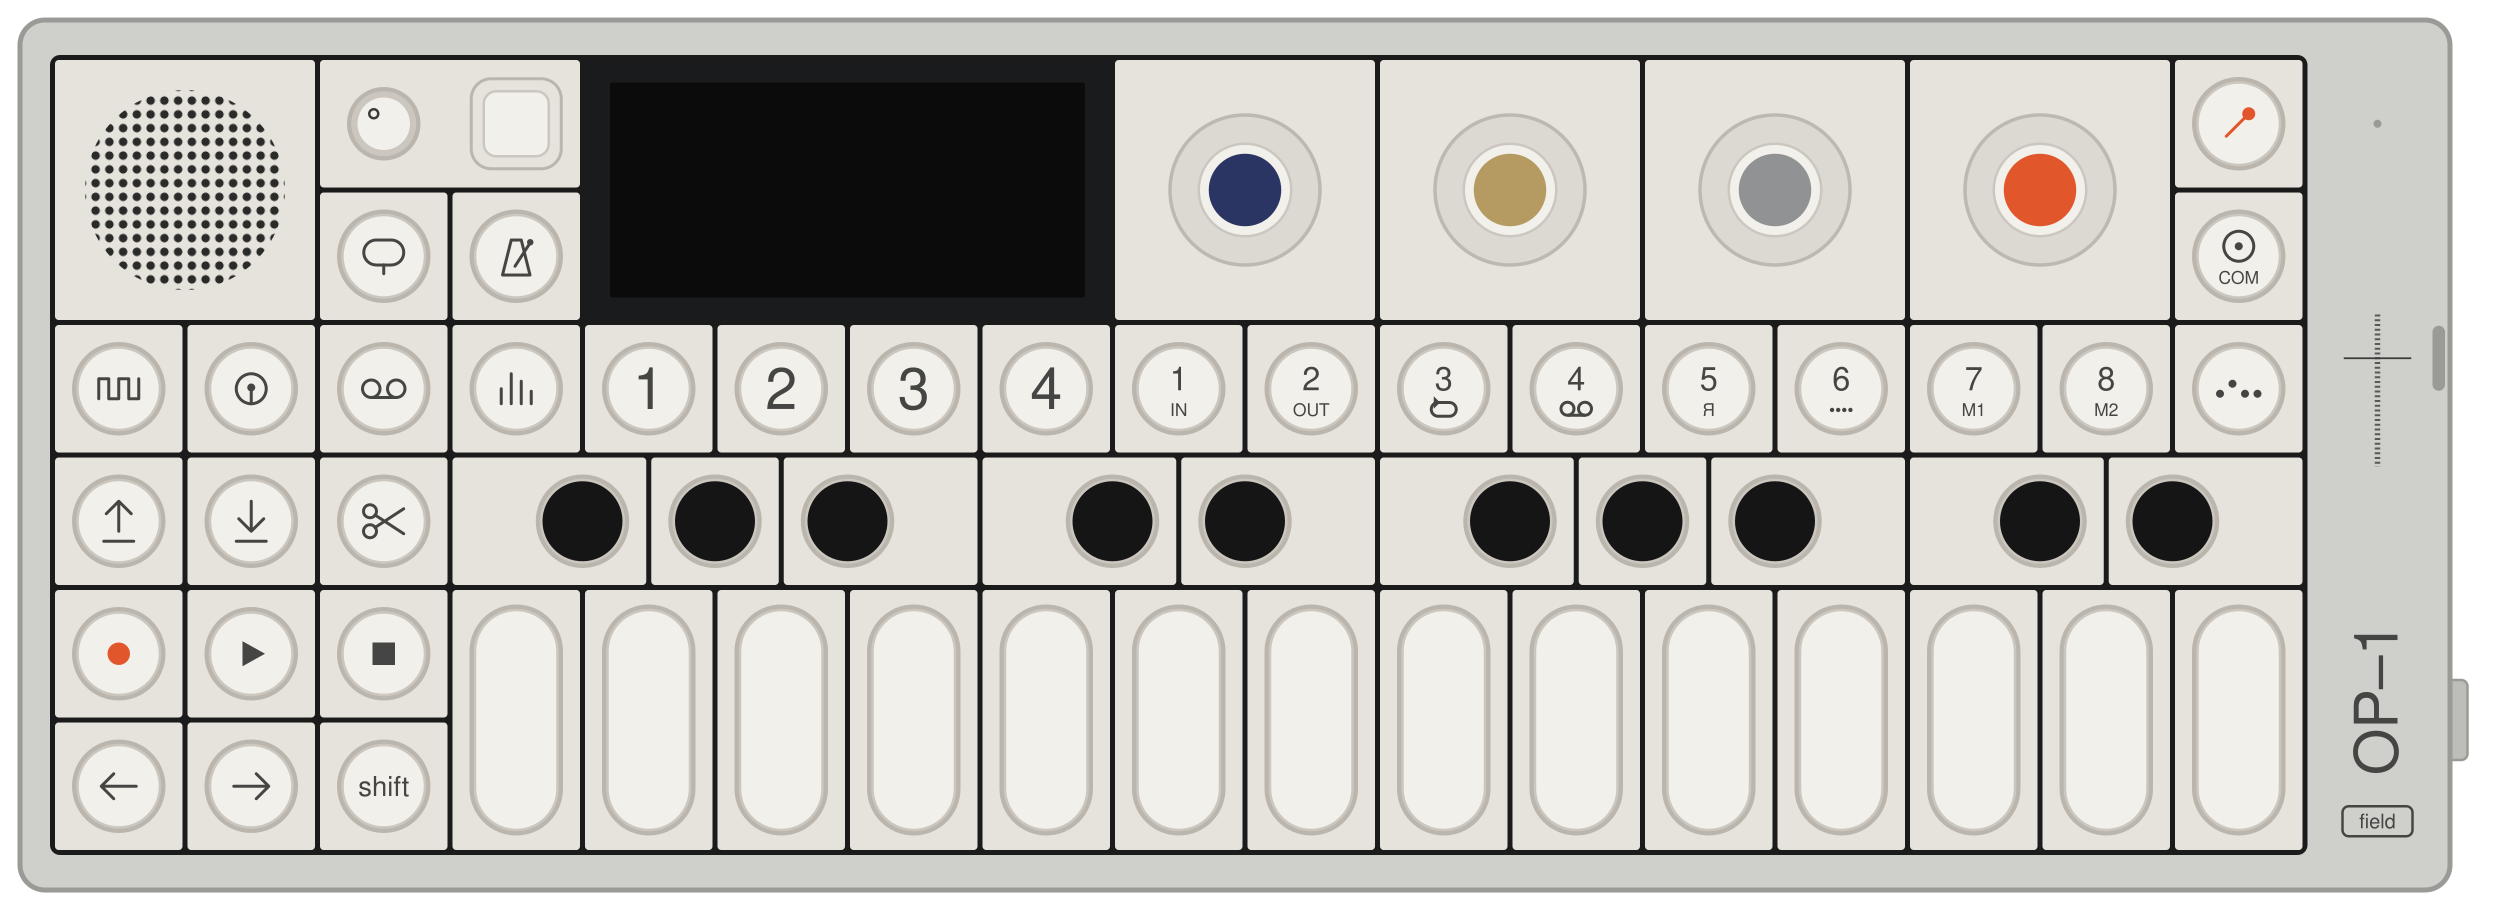
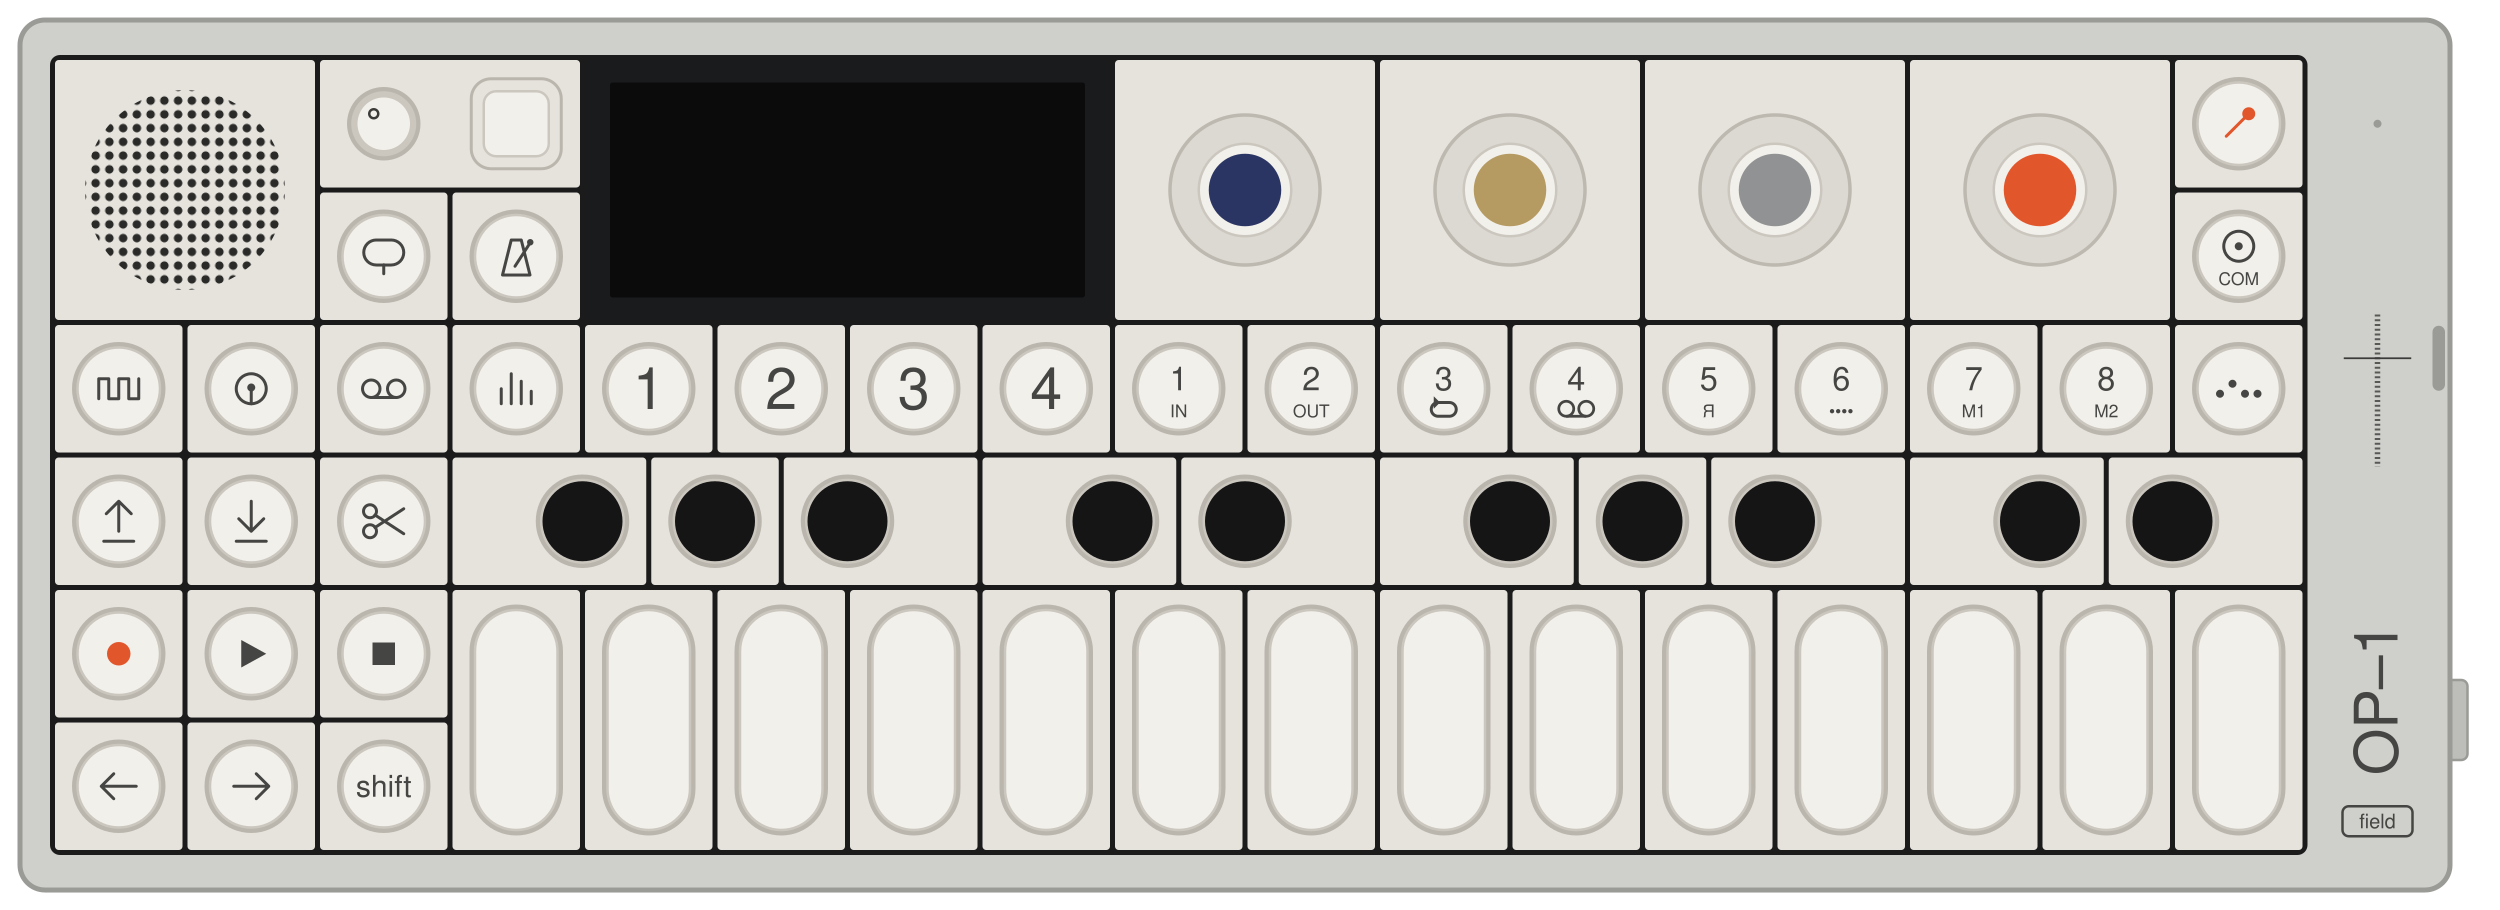
<svg xmlns="http://www.w3.org/2000/svg" viewBox="0 0 1000 364" role="img" aria-label="The OP-1 Field, seen from above" font-family="Helvetica Neue, Helvetica, Arial, sans-serif" text-anchor="middle">
  <defs>
    <pattern id="op-1-field-grille" x="30" y="32" width="5.5" height="5.5" patternUnits="userSpaceOnUse">
      <circle cx="2.75" cy="2.75" r="1.7" fill="var(--dw-hole, #2a2a29)" />
    </pattern>
  </defs>
  <rect id="power" x="976" y="272" width="11" height="32" rx="2.5" fill="var(--dw-switch, #bdbdb9)" stroke="var(--dw-edge, #9a9a96)" stroke-width="1" />
  <rect x="8" y="8" width="972" height="348" rx="10" fill="var(--dw-body, #cfcfcc)" stroke="var(--dw-edge, #9a9a96)" stroke-width="2" />
  <rect id="usb" x="973" y="130.3" width="5" height="26" rx="2.5" fill="var(--dw-edge, #9a9a96)" />
  <path d="M937.5 143.3h27" fill="none" stroke="var(--dw-mark, #3b3b3a)" stroke-width=".7" />
  <path d="M951 125.8v60.9" fill="none" stroke="var(--dw-mark, #3b3b3a)" stroke-width="2.2" stroke-dasharray=".8 1.1" stroke-opacity=".8" />
  <rect x="20" y="22" width="903" height="320" rx="4" fill="var(--dw-line, #1b1b1c)" />
  <path d="M23.5 25.5h101v101h-101zM129.5 25.5h101v48h-101zM129.5 78.5h48v48h-48zM182.5 78.5h48v48h-48zM447.5 25.5h101v101h-101zM553.5 25.5h101v101h-101zM659.5 25.5h101v101h-101zM765.5 25.5h101v101h-101zM871.5 25.5h48v48h-48zM871.5 78.5h48v48h-48zM23.5 131.5h48v48h-48zM76.5 131.5h48v48h-48zM129.5 131.5h48v48h-48zM182.5 131.5h48v48h-48zM235.5 131.5h48v48h-48zM288.5 131.5h48v48h-48zM341.5 131.5h48v48h-48zM394.5 131.5h48v48h-48zM447.5 131.5h48v48h-48zM500.5 131.5h48v48h-48zM553.5 131.5h48v48h-48zM606.5 131.5h48v48h-48zM659.5 131.5h48v48h-48zM712.5 131.5h48v48h-48zM765.5 131.5h48v48h-48zM818.5 131.5h48v48h-48zM871.5 131.5h48v48h-48zM23.5 184.5h48v48h-48zM76.5 184.5h48v48h-48zM129.5 184.5h48v48h-48zM23.5 237.5h48v48h-48zM76.5 237.5h48v48h-48zM129.5 237.5h48v48h-48zM23.5 290.5h48v48h-48zM76.5 290.5h48v48h-48zM129.5 290.5h48v48h-48zM182.5 184.5h74.5v48h-74.5zM262 184.5h48v48h-48zM315 184.5h74.5v48h-74.5zM394.5 184.5h74.5v48h-74.5zM474 184.5h74.5v48h-74.5zM553.5 184.5h74.5v48h-74.5zM633 184.5h48v48h-48zM686 184.5h74.5v48h-74.5zM765.5 184.5h74.5v48h-74.5zM845 184.5h74.5v48h-74.5zM182.5 237.5h48v101h-48zM235.5 237.5h48v101h-48zM288.5 237.5h48v101h-48zM341.5 237.5h48v101h-48zM394.5 237.5h48v101h-48zM447.5 237.5h48v101h-48zM500.5 237.5h48v101h-48zM553.5 237.5h48v101h-48zM606.5 237.5h48v101h-48zM659.5 237.5h48v101h-48zM712.5 237.5h48v101h-48zM765.5 237.5h48v101h-48zM818.5 237.5h48v101h-48zM871.5 237.5h48v101h-48z" fill="var(--dw-tile, #e6e3dd)" stroke="var(--dw-tile, #e6e3dd)" stroke-width="3" stroke-linejoin="round" />
  <circle cx="74" cy="76" r="40" fill="url(#op-1-field-grille)" />
  <rect id="screen" x="234" y="24" width="210" height="104" rx="3" fill="var(--dw-glass, #1a1b1d)" />
  <rect x="244" y="33" width="190" height="86" rx="1" fill="var(--dw-screen, #0b0b0c)" />
  <circle cx="951" cy="49.5" r="1.6" fill="var(--dw-edge, #9a9a96)" />
  <g id="knob-1">
    <circle cx="498" cy="76" r="30" fill="var(--dw-dish, #dcd9d2)" stroke="var(--dw-dish-edge, #bdb9b0)" stroke-width="1.4" />
    <circle cx="498" cy="76" r="18.5" fill="var(--dw-collar, #f2f0eb)" stroke="var(--dw-key-edge, #cbc7bf)" stroke-width="1" />
    <circle cx="498" cy="76" r="14.5" fill="var(--dw-knob-1, #2b3563)" />
  </g>
  <g id="knob-2">
    <circle cx="604" cy="76" r="30" fill="var(--dw-dish, #dcd9d2)" stroke="var(--dw-dish-edge, #bdb9b0)" stroke-width="1.4" />
    <circle cx="604" cy="76" r="18.5" fill="var(--dw-collar, #f2f0eb)" stroke="var(--dw-key-edge, #cbc7bf)" stroke-width="1" />
    <circle cx="604" cy="76" r="14.5" fill="var(--dw-knob-2, #b59a62)" />
  </g>
  <g id="knob-3">
    <circle cx="710" cy="76" r="30" fill="var(--dw-dish, #dcd9d2)" stroke="var(--dw-dish-edge, #bdb9b0)" stroke-width="1.4" />
    <circle cx="710" cy="76" r="18.5" fill="var(--dw-collar, #f2f0eb)" stroke="var(--dw-key-edge, #cbc7bf)" stroke-width="1" />
    <circle cx="710" cy="76" r="14.5" fill="var(--dw-knob-3, #909293)" />
  </g>
  <g id="knob-4">
    <circle cx="816" cy="76" r="30" fill="var(--dw-dish, #dcd9d2)" stroke="var(--dw-dish-edge, #bdb9b0)" stroke-width="1.4" />
    <circle cx="816" cy="76" r="18.5" fill="var(--dw-collar, #f2f0eb)" stroke="var(--dw-key-edge, #cbc7bf)" stroke-width="1" />
    <circle cx="816" cy="76" r="14.5" fill="var(--dw-knob-4, #e2562b)" />
  </g>
  <g id="volume">
    <circle cx="153.5" cy="49.5" r="14.7" fill="var(--dw-well, #bab6ad)" />
    <circle cx="153.5" cy="49.5" r="12.5" fill="var(--dw-key-edge, #cbc7bf)" stroke="var(--dw-key-edge, #cbc7bf)" stroke-width="1" />
    <circle cx="153.5" cy="49.5" r="10.5" fill="var(--dw-volume, #f2f0eb)" />
    <circle cx="149.5" cy="45.5" r="1.8" fill="none" stroke="var(--dw-mark, #3b3b3a)" />
  </g>
  <rect x="188.5" y="31.5" width="36" height="36" rx="8" fill="var(--dw-tile, #e6e3dd)" stroke="var(--dw-well, #bab6ad)" stroke-width="1.2" />
  <rect x="193.5" y="36.5" width="26" height="26" rx="5" fill="var(--dw-key, #f2f0eb)" stroke="var(--dw-key-edge, #cbc7bf)" stroke-width="1" />
  <g id="key-help">
    <circle cx="153.5" cy="102.5" r="18.7" fill="var(--dw-well, #bab6ad)" />
    <circle cx="153.5" cy="102.5" r="16.5" fill="var(--dw-key, #f2f0eb)" stroke="var(--dw-key-edge, #cbc7bf)" stroke-width="1" />
    <rect x="145.5" y="96" width="16" height="10" rx="5" fill="none" stroke="var(--dw-ink, #454543)" stroke-width="1.2" stroke-linecap="round" stroke-linejoin="round" />
    <path d="M153.5 106v3.5" fill="none" stroke="var(--dw-ink, #454543)" stroke-width="1.2" stroke-linecap="round" stroke-linejoin="round" />
  </g>
  <g id="key-tempo">
    <circle cx="206.5" cy="102.5" r="18.7" fill="var(--dw-well, #bab6ad)" />
    <circle cx="206.5" cy="102.5" r="16.5" fill="var(--dw-key, #f2f0eb)" stroke="var(--dw-key-edge, #cbc7bf)" stroke-width="1" />
    <path d="M201 110h11l-3.5-14h-4zM206 106.5l5.5-8.5" fill="none" stroke="var(--dw-ink, #454543)" stroke-width="1.2" stroke-linecap="round" stroke-linejoin="round" />
    <circle cx="212.1" cy="96.9" r="1.3" fill="var(--dw-ink, #454543)" />
  </g>
  <g id="key-mic">
    <circle cx="895.5" cy="49.5" r="18.7" fill="var(--dw-well, #bab6ad)" />
    <circle cx="895.5" cy="49.5" r="16.5" fill="var(--dw-key, #f2f0eb)" stroke="var(--dw-key-edge, #cbc7bf)" stroke-width="1" />
    <path d="M890.5 54.5l8-8" fill="none" stroke="var(--dw-accent, #e2562b)" stroke-width="1.2" stroke-linecap="round" stroke-linejoin="round" />
    <circle cx="899.5" cy="45.5" r="2.6" fill="var(--dw-accent, #e2562b)" />
  </g>
  <g id="key-com">
    <circle cx="895.5" cy="102.5" r="18.7" fill="var(--dw-well, #bab6ad)" />
    <circle cx="895.5" cy="102.5" r="16.5" fill="var(--dw-key, #f2f0eb)" stroke="var(--dw-key-edge, #cbc7bf)" stroke-width="1" />
    <circle cx="895.5" cy="98.5" r="6" fill="none" stroke="var(--dw-ink, #454543)" stroke-width="1.2" stroke-linecap="round" stroke-linejoin="round" />
    <circle cx="895.5" cy="98.5" r="1.6" fill="var(--dw-ink, #454543)" />
-     <text x="895.5" y="113.5" font-size="7" font-weight="500" fill="var(--dw-ink, #454543)">COM</text>
+     <text x="895.5" y="114" font-size="7" font-weight="500" fill="var(--dw-ink, #454543)">COM</text>
  </g>
  <g id="key-mode-1">
    <circle cx="47.5" cy="155.5" r="18.7" fill="var(--dw-well, #bab6ad)" />
    <circle cx="47.5" cy="155.5" r="16.5" fill="var(--dw-key, #f2f0eb)" stroke="var(--dw-key-edge, #cbc7bf)" stroke-width="1" />
    <path d="M39.5 159.5v-8h4v8h4v-8h4v8h4v-8" fill="none" stroke="var(--dw-ink, #454543)" stroke-width="1.2" stroke-linecap="round" stroke-linejoin="round" />
  </g>
  <g id="key-mode-2">
    <circle cx="100.5" cy="155.5" r="18.7" fill="var(--dw-well, #bab6ad)" />
    <circle cx="100.5" cy="155.5" r="16.5" fill="var(--dw-key, #f2f0eb)" stroke="var(--dw-key-edge, #cbc7bf)" stroke-width="1" />
    <circle cx="100.5" cy="155.5" r="6" fill="none" stroke="var(--dw-ink, #454543)" stroke-width="1.2" stroke-linecap="round" stroke-linejoin="round" />
    <circle cx="100.5" cy="155" r="1.6" fill="var(--dw-ink, #454543)" />
    <path d="M100.5 156.5v5" fill="none" stroke="var(--dw-ink, #454543)" stroke-width="1.2" stroke-linecap="round" stroke-linejoin="round" />
  </g>
  <g id="key-mode-3">
    <circle cx="153.5" cy="155.5" r="18.7" fill="var(--dw-well, #bab6ad)" />
    <circle cx="153.5" cy="155.5" r="16.5" fill="var(--dw-key, #f2f0eb)" stroke="var(--dw-key-edge, #cbc7bf)" stroke-width="1" />
    <circle cx="148.5" cy="155.5" r="3.5" fill="none" stroke="var(--dw-ink, #454543)" stroke-width="1.2" stroke-linecap="round" stroke-linejoin="round" />
    <circle cx="158.5" cy="155.5" r="3.5" fill="none" stroke="var(--dw-ink, #454543)" stroke-width="1.2" stroke-linecap="round" stroke-linejoin="round" />
    <path d="M148.5 159h10" fill="none" stroke="var(--dw-ink, #454543)" stroke-width="1.2" stroke-linecap="round" stroke-linejoin="round" />
  </g>
  <g id="key-mode-4">
    <circle cx="206.5" cy="155.5" r="18.7" fill="var(--dw-well, #bab6ad)" />
    <circle cx="206.5" cy="155.5" r="16.5" fill="var(--dw-key, #f2f0eb)" stroke="var(--dw-key-edge, #cbc7bf)" stroke-width="1" />
    <path d="M200.5 161.5v-6m4 6v-12m4 12v-9m4 9v-5" fill="none" stroke="var(--dw-ink, #454543)" stroke-width="1.2" stroke-linecap="round" stroke-linejoin="round" />
  </g>
  <g id="key-t1">
    <circle cx="259.5" cy="155.5" r="18.7" fill="var(--dw-well, #bab6ad)" />
    <circle cx="259.5" cy="155.5" r="16.5" fill="var(--dw-key, #f2f0eb)" stroke="var(--dw-key-edge, #cbc7bf)" stroke-width="1" />
    <text x="259.5" y="163.6" font-size="23" font-weight="200" fill="var(--dw-ink, #454543)">1</text>
  </g>
  <g id="key-t2">
    <circle cx="312.5" cy="155.5" r="18.7" fill="var(--dw-well, #bab6ad)" />
    <circle cx="312.5" cy="155.5" r="16.5" fill="var(--dw-key, #f2f0eb)" stroke="var(--dw-key-edge, #cbc7bf)" stroke-width="1" />
    <text x="312.5" y="163.6" font-size="23" font-weight="200" fill="var(--dw-ink, #454543)">2</text>
  </g>
  <g id="key-t3">
    <circle cx="365.5" cy="155.5" r="18.7" fill="var(--dw-well, #bab6ad)" />
    <circle cx="365.5" cy="155.5" r="16.5" fill="var(--dw-key, #f2f0eb)" stroke="var(--dw-key-edge, #cbc7bf)" stroke-width="1" />
    <text x="365.5" y="163.6" font-size="23" font-weight="200" fill="var(--dw-ink, #454543)">3</text>
  </g>
  <g id="key-t4">
    <circle cx="418.5" cy="155.5" r="18.7" fill="var(--dw-well, #bab6ad)" />
    <circle cx="418.5" cy="155.5" r="16.5" fill="var(--dw-key, #f2f0eb)" stroke="var(--dw-key-edge, #cbc7bf)" stroke-width="1" />
    <text x="418.5" y="163.6" font-size="23" font-weight="200" fill="var(--dw-ink, #454543)">4</text>
  </g>
  <g id="key-1">
    <circle cx="471.5" cy="155.5" r="18.7" fill="var(--dw-well, #bab6ad)" />
    <circle cx="471.5" cy="155.5" r="16.5" fill="var(--dw-key, #f2f0eb)" stroke="var(--dw-key-edge, #cbc7bf)" stroke-width="1" />
    <text x="471.5" y="156.1" font-size="13" font-weight="300" fill="var(--dw-ink, #454543)">1</text>
-     <text x="471.5" y="166.4" font-size="7" font-weight="500" fill="var(--dw-ink, #454543)">IN</text>
+     <text x="471.5" y="166.9" font-size="7" font-weight="500" fill="var(--dw-ink, #454543)">IN</text>
  </g>
  <g id="key-2">
    <circle cx="524.5" cy="155.5" r="18.7" fill="var(--dw-well, #bab6ad)" />
    <circle cx="524.5" cy="155.5" r="16.5" fill="var(--dw-key, #f2f0eb)" stroke="var(--dw-key-edge, #cbc7bf)" stroke-width="1" />
    <text x="524.5" y="156.1" font-size="13" font-weight="300" fill="var(--dw-ink, #454543)">2</text>
-     <text x="524.5" y="166.4" font-size="7" font-weight="500" fill="var(--dw-ink, #454543)">OUT</text>
+     <text x="524.5" y="166.9" font-size="7" font-weight="500" fill="var(--dw-ink, #454543)">OUT</text>
  </g>
  <g id="key-3">
    <circle cx="577.5" cy="155.5" r="18.7" fill="var(--dw-well, #bab6ad)" />
    <circle cx="577.5" cy="155.5" r="16.5" fill="var(--dw-key, #f2f0eb)" stroke="var(--dw-key-edge, #cbc7bf)" stroke-width="1" />
    <text x="577.5" y="156.1" font-size="13" font-weight="300" fill="var(--dw-ink, #454543)">3</text>
    <rect x="572.5" y="161" width="10" height="5.5" rx="2.75" fill="none" stroke="var(--dw-ink, #454543)" stroke-width="1.2" />
    <path d="M576 161l-2.5-2.5v5z" fill="var(--dw-ink, #454543)" />
  </g>
  <g id="key-4">
    <circle cx="630.5" cy="155.5" r="18.7" fill="var(--dw-well, #bab6ad)" />
    <circle cx="630.5" cy="155.5" r="16.5" fill="var(--dw-key, #f2f0eb)" stroke="var(--dw-key-edge, #cbc7bf)" stroke-width="1" />
    <text x="630.5" y="156.1" font-size="13" font-weight="300" fill="var(--dw-ink, #454543)">4</text>
-     <circle cx="627" cy="163.5" r="2.6" fill="none" stroke="var(--dw-ink, #454543)" stroke-width="1.2" />
-     <circle cx="634" cy="163.5" r="2.6" fill="none" stroke="var(--dw-ink, #454543)" stroke-width="1.2" />
-     <path d="M627 166.1h7" fill="none" stroke="var(--dw-ink, #454543)" stroke-width="1.2" />
+     <circle cx="626.5" cy="163.5" r="3" fill="none" stroke="var(--dw-ink, #454543)" stroke-width="1.1" />
+     <circle cx="634.5" cy="163.5" r="3" fill="none" stroke="var(--dw-ink, #454543)" stroke-width="1.1" />
+     <path d="M626.5 166.5h8" fill="none" stroke="var(--dw-ink, #454543)" stroke-width="1.1" />
  </g>
  <g id="key-5">
    <circle cx="683.5" cy="155.5" r="18.7" fill="var(--dw-well, #bab6ad)" />
    <circle cx="683.5" cy="155.5" r="16.5" fill="var(--dw-key, #f2f0eb)" stroke="var(--dw-key-edge, #cbc7bf)" stroke-width="1" />
    <text x="683.5" y="156.1" font-size="13" font-weight="300" fill="var(--dw-ink, #454543)">5</text>
-     <text x="683.5" y="166.4" font-size="7" font-weight="500" fill="var(--dw-ink, #454543)">Я</text>
+     <text x="683.5" y="166.9" font-size="7" font-weight="500" fill="var(--dw-ink, #454543)">Я</text>
  </g>
  <g id="key-6">
    <circle cx="736.5" cy="155.5" r="18.7" fill="var(--dw-well, #bab6ad)" />
    <circle cx="736.5" cy="155.5" r="16.5" fill="var(--dw-key, #f2f0eb)" stroke="var(--dw-key-edge, #cbc7bf)" stroke-width="1" />
    <text x="736.5" y="156.1" font-size="13" font-weight="300" fill="var(--dw-ink, #454543)">6</text>
-     <text x="736.5" y="166.4" font-size="7" font-weight="500" fill="var(--dw-ink, #454543)">••••</text>
+     <text x="736.5" y="166.9" font-size="7" font-weight="500" fill="var(--dw-ink, #454543)">••••</text>
  </g>
  <g id="key-7">
    <circle cx="789.5" cy="155.5" r="18.7" fill="var(--dw-well, #bab6ad)" />
    <circle cx="789.5" cy="155.5" r="16.5" fill="var(--dw-key, #f2f0eb)" stroke="var(--dw-key-edge, #cbc7bf)" stroke-width="1" />
    <text x="789.5" y="156.1" font-size="13" font-weight="300" fill="var(--dw-ink, #454543)">7</text>
-     <text x="789.5" y="166.4" font-size="7" font-weight="500" fill="var(--dw-ink, #454543)">M1</text>
+     <text x="789.5" y="166.9" font-size="7" font-weight="500" fill="var(--dw-ink, #454543)">M1</text>
  </g>
  <g id="key-8">
    <circle cx="842.5" cy="155.5" r="18.7" fill="var(--dw-well, #bab6ad)" />
    <circle cx="842.5" cy="155.5" r="16.5" fill="var(--dw-key, #f2f0eb)" stroke="var(--dw-key-edge, #cbc7bf)" stroke-width="1" />
    <text x="842.5" y="156.1" font-size="13" font-weight="300" fill="var(--dw-ink, #454543)">8</text>
-     <text x="842.5" y="166.4" font-size="7" font-weight="500" fill="var(--dw-ink, #454543)">M2</text>
+     <text x="842.5" y="166.9" font-size="7" font-weight="500" fill="var(--dw-ink, #454543)">M2</text>
  </g>
  <g id="key-sequencer">
    <circle cx="895.5" cy="155.5" r="18.7" fill="var(--dw-well, #bab6ad)" />
    <circle cx="895.5" cy="155.5" r="16.5" fill="var(--dw-key, #f2f0eb)" stroke="var(--dw-key-edge, #cbc7bf)" stroke-width="1" />
    <circle cx="888" cy="157.5" r="1.6" fill="var(--dw-ink, #454543)" />
    <circle cx="893" cy="153.5" r="1.6" fill="var(--dw-ink, #454543)" />
    <circle cx="898" cy="157.5" r="1.6" fill="var(--dw-ink, #454543)" />
    <circle cx="903" cy="157.5" r="1.6" fill="var(--dw-ink, #454543)" />
  </g>
  <g id="key-lift">
    <circle cx="47.5" cy="208.5" r="18.7" fill="var(--dw-well, #bab6ad)" />
    <circle cx="47.5" cy="208.5" r="16.5" fill="var(--dw-key, #f2f0eb)" stroke="var(--dw-key-edge, #cbc7bf)" stroke-width="1" />
    <path d="M47.5 212.5v-12m-5 5l5-5 5 5M41.5 216.5h12" fill="none" stroke="var(--dw-ink, #454543)" stroke-width="1.2" stroke-linecap="round" stroke-linejoin="round" />
  </g>
  <g id="key-drop">
    <circle cx="100.5" cy="208.5" r="18.7" fill="var(--dw-well, #bab6ad)" />
    <circle cx="100.5" cy="208.5" r="16.5" fill="var(--dw-key, #f2f0eb)" stroke="var(--dw-key-edge, #cbc7bf)" stroke-width="1" />
    <path d="M100.5 200.5v12m-5-5l5 5 5-5M94.5 216.5h12" fill="none" stroke="var(--dw-ink, #454543)" stroke-width="1.2" stroke-linecap="round" stroke-linejoin="round" />
  </g>
  <g id="key-split">
    <circle cx="153.5" cy="208.5" r="18.7" fill="var(--dw-well, #bab6ad)" />
    <circle cx="153.5" cy="208.5" r="16.5" fill="var(--dw-key, #f2f0eb)" stroke="var(--dw-key-edge, #cbc7bf)" stroke-width="1" />
    <circle cx="148" cy="204.5" r="2.6" fill="none" stroke="var(--dw-ink, #454543)" stroke-width="1.2" stroke-linecap="round" stroke-linejoin="round" />
    <circle cx="148" cy="212.5" r="2.6" fill="none" stroke="var(--dw-ink, #454543)" stroke-width="1.2" stroke-linecap="round" stroke-linejoin="round" />
    <path d="M150 211l11.5-7.5M150 206l11.5 7.5" fill="none" stroke="var(--dw-ink, #454543)" stroke-width="1.2" stroke-linecap="round" stroke-linejoin="round" />
  </g>
  <g id="key-rec">
    <circle cx="47.5" cy="261.5" r="18.7" fill="var(--dw-well, #bab6ad)" />
    <circle cx="47.5" cy="261.5" r="16.5" fill="var(--dw-key, #f2f0eb)" stroke="var(--dw-key-edge, #cbc7bf)" stroke-width="1" />
-     <circle cx="47.5" cy="261.5" r="4.5" fill="var(--dw-accent, #e2562b)" />
+     <circle cx="47.5" cy="261.5" r="4.7" fill="var(--dw-accent, #e2562b)" />
  </g>
  <g id="key-play">
    <circle cx="100.5" cy="261.5" r="18.7" fill="var(--dw-well, #bab6ad)" />
    <circle cx="100.5" cy="261.5" r="16.5" fill="var(--dw-key, #f2f0eb)" stroke="var(--dw-key-edge, #cbc7bf)" stroke-width="1" />
-     <path d="M97 256.5v10l9-5z" fill="var(--dw-ink, #454543)" />
+     <path d="M96.5 256v11l10-5.5z" fill="var(--dw-ink, #454543)" />
  </g>
  <g id="key-stop">
    <circle cx="153.5" cy="261.5" r="18.7" fill="var(--dw-well, #bab6ad)" />
    <circle cx="153.5" cy="261.5" r="16.5" fill="var(--dw-key, #f2f0eb)" stroke="var(--dw-key-edge, #cbc7bf)" stroke-width="1" />
    <rect x="149" y="257" width="9" height="9" fill="var(--dw-ink, #454543)" />
  </g>
  <g id="key-shift">
    <circle cx="153.5" cy="314.5" r="18.7" fill="var(--dw-well, #bab6ad)" />
    <circle cx="153.5" cy="314.5" r="16.5" fill="var(--dw-key, #f2f0eb)" stroke="var(--dw-key-edge, #cbc7bf)" stroke-width="1" />
-     <text x="153.5" y="318.4" font-size="11" font-weight="400" fill="var(--dw-ink, #454543)">shift</text>
+     <text x="153.5" y="318.7" font-size="12" font-weight="400" fill="var(--dw-ink, #454543)">shift</text>
  </g>
  <g id="key-left">
    <circle cx="47.5" cy="314.5" r="18.7" fill="var(--dw-well, #bab6ad)" />
    <circle cx="47.5" cy="314.5" r="16.5" fill="var(--dw-key, #f2f0eb)" stroke="var(--dw-key-edge, #cbc7bf)" stroke-width="1" />
    <path d="M54.5 314.5h-14m5-5l-5 5 5 5" fill="none" stroke="var(--dw-ink, #454543)" stroke-width="1.2" stroke-linecap="round" stroke-linejoin="round" />
  </g>
  <g id="key-right">
    <circle cx="100.5" cy="314.5" r="18.7" fill="var(--dw-well, #bab6ad)" />
    <circle cx="100.5" cy="314.5" r="16.5" fill="var(--dw-key, #f2f0eb)" stroke="var(--dw-key-edge, #cbc7bf)" stroke-width="1" />
    <path d="M93.5 314.5h14m-5-5l5 5-5 5" fill="none" stroke="var(--dw-ink, #454543)" stroke-width="1.2" stroke-linecap="round" stroke-linejoin="round" />
  </g>
  <g id="key-note-1">
    <rect x="187.8" y="241.8" width="37.4" height="92.4" rx="18.7" fill="var(--dw-well, #bab6ad)" />
    <rect x="190" y="244" width="33" height="88" rx="16.5" fill="var(--dw-key, #f2f0eb)" stroke="var(--dw-key-edge, #cbc7bf)" stroke-width="1" />
  </g>
  <g id="key-note-2">
    <rect x="240.8" y="241.8" width="37.4" height="92.4" rx="18.7" fill="var(--dw-well, #bab6ad)" />
    <rect x="243" y="244" width="33" height="88" rx="16.5" fill="var(--dw-key, #f2f0eb)" stroke="var(--dw-key-edge, #cbc7bf)" stroke-width="1" />
  </g>
  <g id="key-note-3">
    <rect x="293.8" y="241.8" width="37.4" height="92.4" rx="18.7" fill="var(--dw-well, #bab6ad)" />
    <rect x="296" y="244" width="33" height="88" rx="16.5" fill="var(--dw-key, #f2f0eb)" stroke="var(--dw-key-edge, #cbc7bf)" stroke-width="1" />
  </g>
  <g id="key-note-4">
    <rect x="346.8" y="241.8" width="37.4" height="92.4" rx="18.7" fill="var(--dw-well, #bab6ad)" />
    <rect x="349" y="244" width="33" height="88" rx="16.5" fill="var(--dw-key, #f2f0eb)" stroke="var(--dw-key-edge, #cbc7bf)" stroke-width="1" />
  </g>
  <g id="key-note-5">
    <rect x="399.8" y="241.8" width="37.4" height="92.4" rx="18.7" fill="var(--dw-well, #bab6ad)" />
    <rect x="402" y="244" width="33" height="88" rx="16.5" fill="var(--dw-key, #f2f0eb)" stroke="var(--dw-key-edge, #cbc7bf)" stroke-width="1" />
  </g>
  <g id="key-note-6">
    <rect x="452.8" y="241.8" width="37.4" height="92.4" rx="18.7" fill="var(--dw-well, #bab6ad)" />
    <rect x="455" y="244" width="33" height="88" rx="16.5" fill="var(--dw-key, #f2f0eb)" stroke="var(--dw-key-edge, #cbc7bf)" stroke-width="1" />
  </g>
  <g id="key-note-7">
    <rect x="505.8" y="241.8" width="37.4" height="92.4" rx="18.7" fill="var(--dw-well, #bab6ad)" />
    <rect x="508" y="244" width="33" height="88" rx="16.5" fill="var(--dw-key, #f2f0eb)" stroke="var(--dw-key-edge, #cbc7bf)" stroke-width="1" />
  </g>
  <g id="key-note-8">
    <rect x="558.8" y="241.8" width="37.4" height="92.4" rx="18.7" fill="var(--dw-well, #bab6ad)" />
    <rect x="561" y="244" width="33" height="88" rx="16.5" fill="var(--dw-key, #f2f0eb)" stroke="var(--dw-key-edge, #cbc7bf)" stroke-width="1" />
  </g>
  <g id="key-note-9">
    <rect x="611.8" y="241.8" width="37.4" height="92.4" rx="18.7" fill="var(--dw-well, #bab6ad)" />
    <rect x="614" y="244" width="33" height="88" rx="16.5" fill="var(--dw-key, #f2f0eb)" stroke="var(--dw-key-edge, #cbc7bf)" stroke-width="1" />
  </g>
  <g id="key-note-10">
    <rect x="664.8" y="241.8" width="37.4" height="92.4" rx="18.7" fill="var(--dw-well, #bab6ad)" />
    <rect x="667" y="244" width="33" height="88" rx="16.5" fill="var(--dw-key, #f2f0eb)" stroke="var(--dw-key-edge, #cbc7bf)" stroke-width="1" />
  </g>
  <g id="key-note-11">
    <rect x="717.8" y="241.8" width="37.4" height="92.4" rx="18.7" fill="var(--dw-well, #bab6ad)" />
    <rect x="720" y="244" width="33" height="88" rx="16.5" fill="var(--dw-key, #f2f0eb)" stroke="var(--dw-key-edge, #cbc7bf)" stroke-width="1" />
  </g>
  <g id="key-note-12">
    <rect x="770.8" y="241.8" width="37.4" height="92.4" rx="18.7" fill="var(--dw-well, #bab6ad)" />
    <rect x="773" y="244" width="33" height="88" rx="16.5" fill="var(--dw-key, #f2f0eb)" stroke="var(--dw-key-edge, #cbc7bf)" stroke-width="1" />
  </g>
  <g id="key-note-13">
    <rect x="823.8" y="241.8" width="37.4" height="92.4" rx="18.7" fill="var(--dw-well, #bab6ad)" />
    <rect x="826" y="244" width="33" height="88" rx="16.5" fill="var(--dw-key, #f2f0eb)" stroke="var(--dw-key-edge, #cbc7bf)" stroke-width="1" />
  </g>
  <g id="key-note-14">
    <rect x="876.8" y="241.8" width="37.4" height="92.4" rx="18.7" fill="var(--dw-well, #bab6ad)" />
    <rect x="879" y="244" width="33" height="88" rx="16.5" fill="var(--dw-key, #f2f0eb)" stroke="var(--dw-key-edge, #cbc7bf)" stroke-width="1" />
  </g>
  <circle cx="233" cy="208.5" r="18.7" fill="var(--dw-well, #bab6ad)" />
  <circle cx="233" cy="208.5" r="16.5" fill="var(--dw-black-key, #151516)" stroke="var(--dw-key-edge, #cbc7bf)" stroke-width="1" />
  <circle cx="286" cy="208.5" r="18.7" fill="var(--dw-well, #bab6ad)" />
  <circle cx="286" cy="208.5" r="16.5" fill="var(--dw-black-key, #151516)" stroke="var(--dw-key-edge, #cbc7bf)" stroke-width="1" />
  <circle cx="339" cy="208.5" r="18.7" fill="var(--dw-well, #bab6ad)" />
  <circle cx="339" cy="208.5" r="16.5" fill="var(--dw-black-key, #151516)" stroke="var(--dw-key-edge, #cbc7bf)" stroke-width="1" />
  <circle cx="445" cy="208.5" r="18.7" fill="var(--dw-well, #bab6ad)" />
  <circle cx="445" cy="208.5" r="16.5" fill="var(--dw-black-key, #151516)" stroke="var(--dw-key-edge, #cbc7bf)" stroke-width="1" />
  <circle cx="498" cy="208.5" r="18.7" fill="var(--dw-well, #bab6ad)" />
  <circle cx="498" cy="208.5" r="16.5" fill="var(--dw-black-key, #151516)" stroke="var(--dw-key-edge, #cbc7bf)" stroke-width="1" />
  <circle cx="604" cy="208.5" r="18.7" fill="var(--dw-well, #bab6ad)" />
  <circle cx="604" cy="208.5" r="16.5" fill="var(--dw-black-key, #151516)" stroke="var(--dw-key-edge, #cbc7bf)" stroke-width="1" />
  <circle cx="657" cy="208.5" r="18.7" fill="var(--dw-well, #bab6ad)" />
  <circle cx="657" cy="208.5" r="16.5" fill="var(--dw-black-key, #151516)" stroke="var(--dw-key-edge, #cbc7bf)" stroke-width="1" />
  <circle cx="710" cy="208.5" r="18.7" fill="var(--dw-well, #bab6ad)" />
  <circle cx="710" cy="208.5" r="16.5" fill="var(--dw-black-key, #151516)" stroke="var(--dw-key-edge, #cbc7bf)" stroke-width="1" />
  <circle cx="816" cy="208.5" r="18.7" fill="var(--dw-well, #bab6ad)" />
  <circle cx="816" cy="208.5" r="16.5" fill="var(--dw-black-key, #151516)" stroke="var(--dw-key-edge, #cbc7bf)" stroke-width="1" />
  <circle cx="869" cy="208.5" r="18.7" fill="var(--dw-well, #bab6ad)" />
  <circle cx="869" cy="208.5" r="16.5" fill="var(--dw-black-key, #151516)" stroke="var(--dw-key-edge, #cbc7bf)" stroke-width="1" />
  <text transform="translate(959 279.5) rotate(-90)" font-size="24" font-weight="300" fill="var(--dw-ink, #454543)">OP–1</text>
  <g>
    <rect x="937" y="322.5" width="28" height="12" rx="2.5" fill="none" stroke="var(--dw-ink, #454543)" />
    <text x="951" y="331.3" font-size="8" font-weight="500" fill="var(--dw-ink, #454543)">field</text>
  </g>
</svg>
